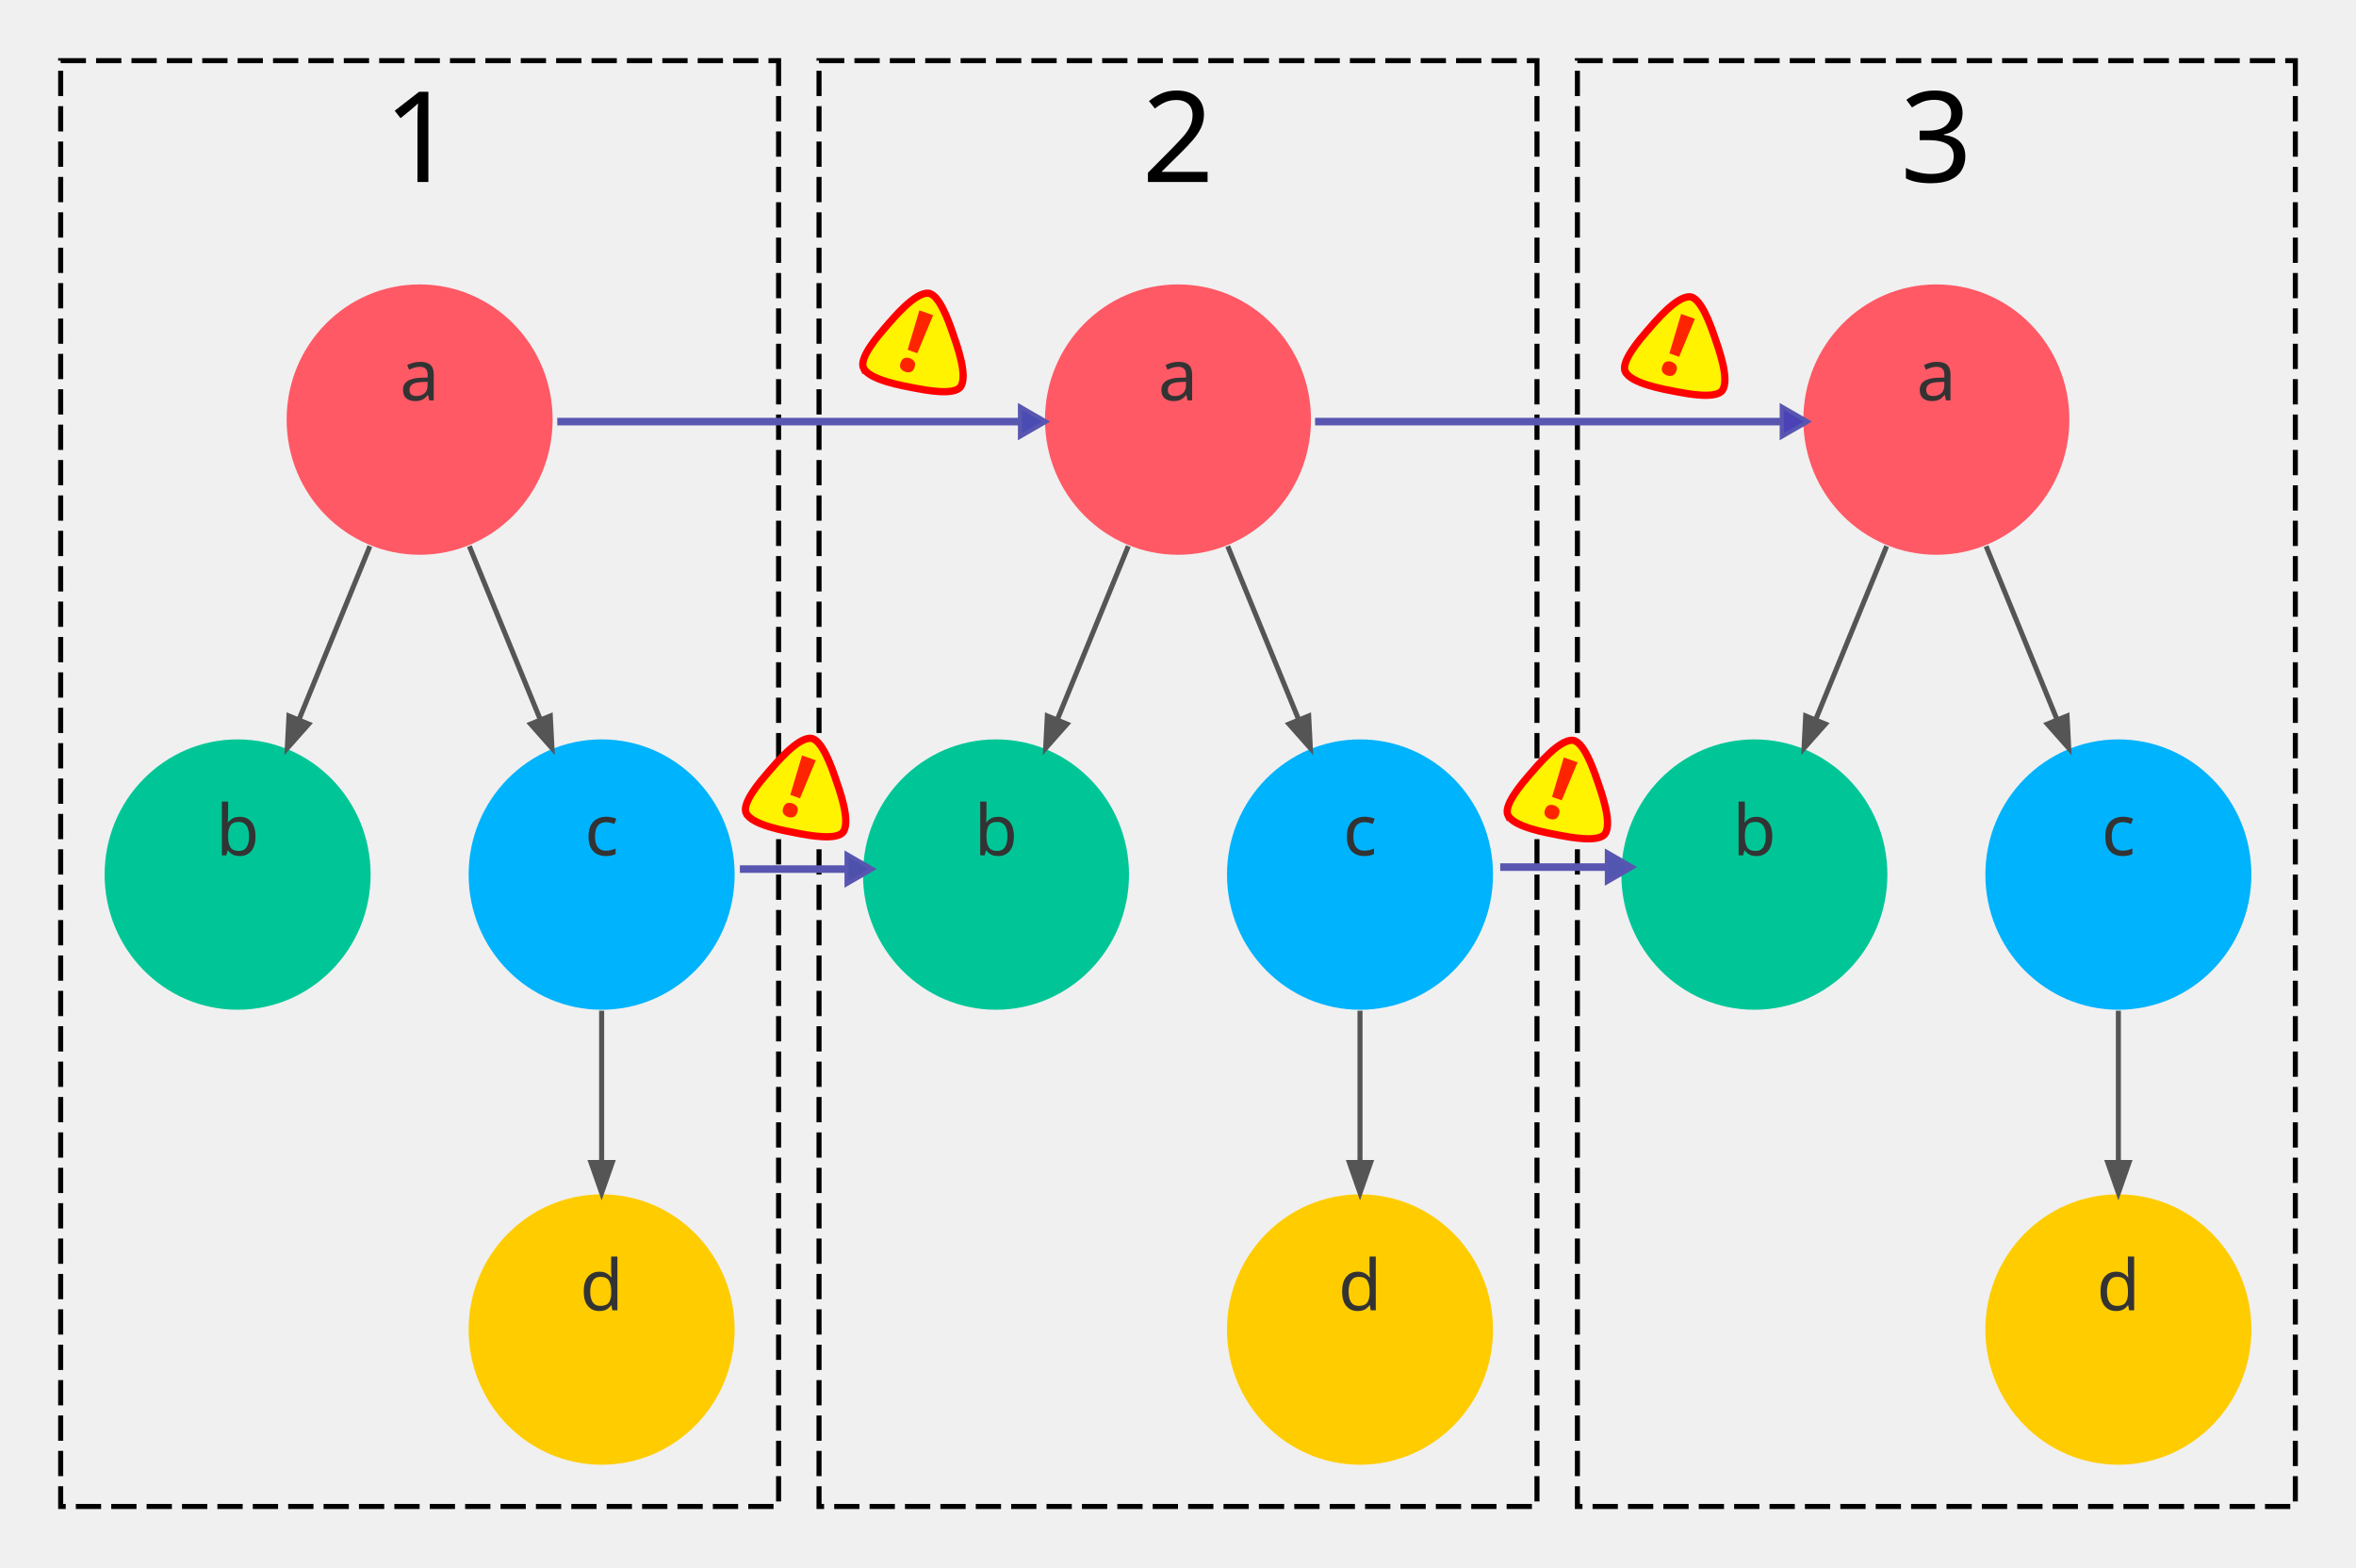
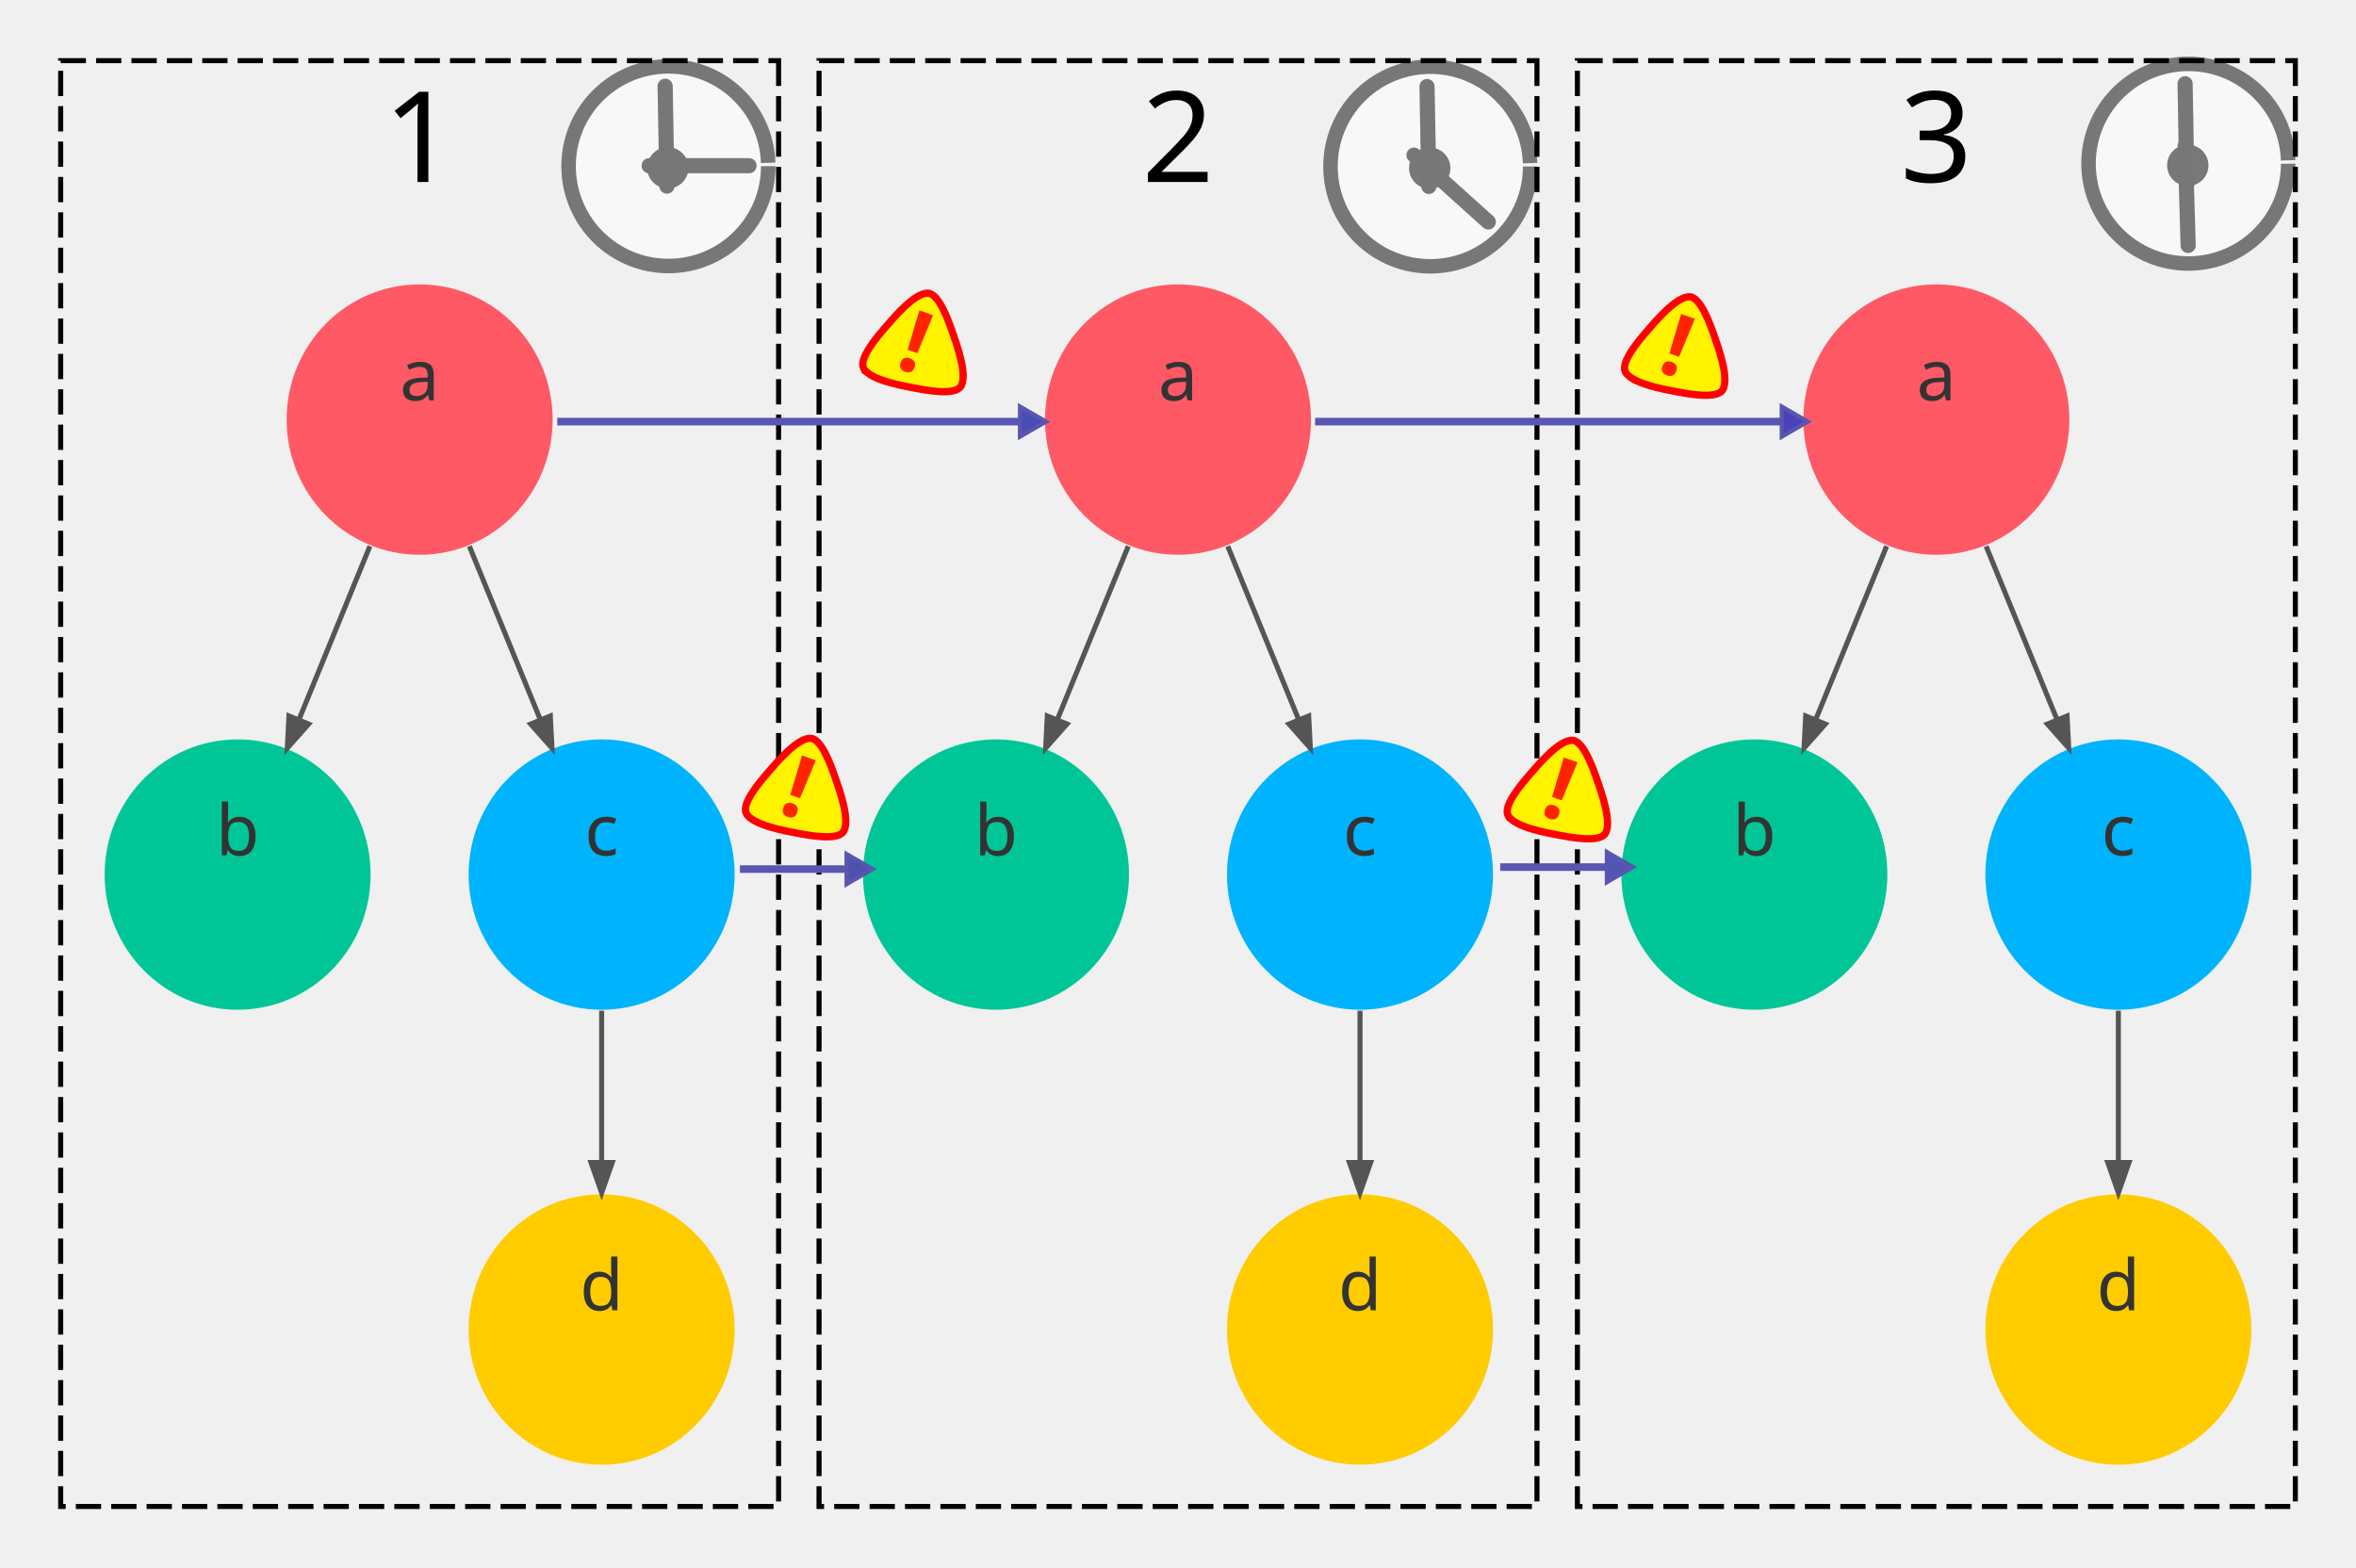
<svg xmlns="http://www.w3.org/2000/svg" width="466pt" height="310pt" viewBox="0.00 0.00 466.00 310.00" version="1.1" id="svg227">
  <defs id="defs231">
    <marker orient="auto" refY="0.0" refX="0.0" id="marker1969" style="overflow:visible">
      <path id="path1967" d="M 5.77,0.0 L -2.88,5.0 L -2.88,-5.0 L 5.77,0.0 z " style="fill-rule:evenodd;stroke:#5856b1;stroke-width:1pt;stroke-opacity:1;fill:#4e51ab;fill-opacity:1" transform="scale(0.4)" />
    </marker>
    <marker style="overflow:visible" id="marker1404" refX="0.0" refY="0.0" orient="auto">
      <path transform="scale(0.4)" style="fill-rule:evenodd;stroke:#5856b1;stroke-width:1pt;stroke-opacity:1;fill:#4b42b7;fill-opacity:1" d="M 5.77,0.0 L -2.88,5.0 L -2.88,-5.0 L 5.77,0.0 z " id="path1402" />
    </marker>
    <marker orient="auto" refY="0.0" refX="0.0" id="TriangleOutM" style="overflow:visible">
      <path id="path1069" d="M 5.77,0.0 L -2.88,5.0 L -2.88,-5.0 L 5.77,0.0 z " style="fill-rule:evenodd;stroke:#5856b1;stroke-width:1pt;stroke-opacity:1;fill:#4b4cb3;fill-opacity:1" transform="scale(0.4)" />
    </marker>
    <marker style="overflow:visible" id="marker1296" refX="0.0" refY="0.0" orient="auto">
      <path transform="scale(0.8)" style="fill-rule:evenodd;stroke:#000000;stroke-width:1pt;stroke-opacity:1;fill:#000000;fill-opacity:1" d="M 5.77,0.0 L -2.88,5.0 L -2.88,-5.0 L 5.77,0.0 z " id="path1294" />
    </marker>
    <marker style="overflow:visible" id="marker1268" refX="0.0" refY="0.0" orient="auto">
      <path transform="scale(0.8)" style="fill-rule:evenodd;stroke:#000000;stroke-width:1pt;stroke-opacity:1;fill:#000000;fill-opacity:1" d="M 5.77,0.0 L -2.88,5.0 L -2.88,-5.0 L 5.77,0.0 z " id="path1266" />
    </marker>
    <marker style="overflow:visible" id="marker1208" refX="0.0" refY="0.0" orient="auto">
      <path transform="scale(0.4)" style="fill-rule:evenodd;stroke:#000000;stroke-width:1pt;stroke-opacity:1;fill:#000000;fill-opacity:1" d="M 5.77,0.0 L -2.88,5.0 L -2.88,-5.0 L 5.77,0.0 z " id="path1206" />
    </marker>
    <marker orient="auto" refY="0" refX="0" id="marker1969-9" style="overflow:visible">
      <path id="path1967-8" d="M 5.77,0 -2.88,5 V -5 Z" style="fill:#5157b1;fill-opacity:1;fill-rule:evenodd;stroke:#5856b1;stroke-width:1pt;stroke-opacity:1" transform="scale(0.4)" />
    </marker>
  </defs>
  <polygon style="fill:none;stroke:none" id="polygon4" points="463,-306 463,5 -4,5 -4,-306 " transform="translate(4,306)" />
  <g class="cluster" id="clust1" transform="translate(4,306)">
    <polygon style="fill:none;stroke:#000000;stroke-dasharray:5, 2" id="polygon8" points="150,-294 150,-8 8,-8 8,-294 " />
    <text style="font-size:25px;font-family:sans;text-anchor:middle" id="text10" font-size="25.00" y="-270" x="79">1</text>
  </g>
  <g class="cluster" id="clust2" transform="translate(4,306)">
    <polygon style="fill:none;stroke:#000000;stroke-dasharray:5, 2" id="polygon15" points="300,-294 300,-8 158,-8 158,-294 " />
    <text style="font-size:25px;font-family:sans;text-anchor:middle" id="text17" font-size="25.00" y="-270" x="229">2</text>
  </g>
  <g class="cluster" id="clust3" transform="translate(4,306)">
    <polygon style="fill:none;stroke:#000000;stroke-dasharray:5, 2" id="polygon22" points="450,-294 450,-8 308,-8 308,-294 " />
    <text style="font-size:25px;font-family:sans;text-anchor:middle" id="text24" font-size="25.00" y="-270" x="379">3</text>
  </g>
  <ellipse cx="83" cy="83" rx="26.308" ry="26.741" id="ellipse29" style="fill:#ff5966;stroke:none" />
  <text x="83" y="79.2" font-size="14.00" id="text31" style="font-size:14px;font-family:sans;text-anchor:middle;fill:#333333">a</text>
  <ellipse cx="47" cy="173" rx="26.308" ry="26.741" id="ellipse38" style="fill:#00c697;stroke:none" />
  <text x="47" y="169.2" font-size="14.00" id="text40" style="font-size:14px;font-family:sans;text-anchor:middle;fill:#333333">b</text>
  <g class="edge" id="edge2" transform="translate(4,306)">
    <path style="fill:none;stroke:#555555" id="path47" d="m 69.163,-197.954 c -4.326,10.574 -9.449,23.098 -14.011,34.249" />
    <polygon style="fill:#555555;stroke:#555555" id="polygon49" points="53.154,-164.366 57.041,-162.775 52.825,-158.017 " />
  </g>
  <ellipse cx="119" cy="173" rx="26.308" ry="26.741" id="ellipse54" style="fill:#00b3fd;stroke:none" />
  <text x="119" y="169.2" font-size="14.00" id="text56" style="font-size:14px;font-family:sans;text-anchor:middle;fill:#333333">c</text>
  <g class="edge" id="edge3" transform="translate(4,306)">
    <path style="fill:none;stroke:#555555" id="path63" d="m 88.837,-197.954 c 4.326,10.574 9.449,23.098 14.011,34.249" />
    <polygon style="fill:#555555;stroke:#555555" id="polygon65" points="100.959,-162.775 104.847,-164.366 105.175,-158.017 " />
  </g>
  <ellipse cx="233" cy="83" rx="26.308" ry="26.741" id="ellipse70" style="fill:#ff5966;stroke:none" />
  <text x="233" y="79.2" font-size="14.00" id="text72" style="font-size:14px;font-family:sans;text-anchor:middle;fill:#333333">a</text>
  <ellipse cx="119" cy="263" rx="26.308" ry="26.741" id="ellipse86" style="fill:#ffcc00;stroke:none" />
  <text x="119" y="259.2" font-size="14.00" id="text88" style="font-size:14px;font-family:sans;text-anchor:middle;fill:#333333">d</text>
  <g class="edge" id="edge1" transform="translate(4,306)">
    <path style="fill:none;stroke:#555555" id="path95" d="m 115,-106.073 c 0,9.405 0,20.142 0,30.013" />
    <polygon style="fill:#555555;stroke:#555555" id="polygon97" points="112.9,-76.046 117.1,-76.046 115,-70.046 " />
  </g>
  <ellipse cx="197" cy="173" rx="26.308" ry="26.741" id="ellipse102" style="fill:#00c697;stroke:none" />
  <text x="197" y="169.2" font-size="14.00" id="text104" style="font-size:14px;font-family:sans;text-anchor:middle;fill:#333333">b</text>
  <g class="edge" id="edge5" transform="translate(4,306)">
    <path style="fill:none;stroke:#555555" id="path118" d="m 219.163,-197.954 c -4.326,10.574 -9.449,23.098 -14.011,34.249" />
    <polygon style="fill:#555555;stroke:#555555" id="polygon120" points="203.153,-164.366 207.041,-162.775 202.825,-158.017 " />
  </g>
  <ellipse cx="269" cy="173" rx="26.308" ry="26.741" id="ellipse125" style="fill:#00b3fd;stroke:none" />
  <text x="269" y="169.2" font-size="14.00" id="text127" style="font-size:14px;font-family:sans;text-anchor:middle;fill:#333333">c</text>
  <g class="edge" id="edge6" transform="translate(4,306)">
    <path style="fill:none;stroke:#555555" id="path134" d="m 238.837,-197.954 c 4.326,10.574 9.449,23.098 14.011,34.249" />
    <polygon style="fill:#555555;stroke:#555555" id="polygon136" points="250.959,-162.775 254.847,-164.366 255.175,-158.017 " />
  </g>
  <ellipse cx="383" cy="83" rx="26.308" ry="26.741" id="ellipse141" style="fill:#ff5966;stroke:none" />
  <text x="383" y="79.2" font-size="14.00" id="text143" style="font-size:14px;font-family:sans;text-anchor:middle;fill:#333333">a</text>
  <ellipse cx="269" cy="263" rx="26.308" ry="26.741" id="ellipse157" style="fill:#ffcc00;stroke:none" />
  <text x="269" y="259.2" font-size="14.00" id="text159" style="font-size:14px;font-family:sans;text-anchor:middle;fill:#333333">d</text>
  <g class="edge" id="edge4" transform="translate(4,306)">
    <path style="fill:none;stroke:#555555" id="path166" d="m 265,-106.073 c 0,9.405 0,20.142 0,30.013" />
    <polygon style="fill:#555555;stroke:#555555" id="polygon168" points="262.9,-76.046 267.1,-76.046 265,-70.046 " />
  </g>
  <ellipse cx="347" cy="173" rx="26.308" ry="26.741" id="ellipse173" style="fill:#00c697;stroke:none" />
  <text x="347" y="169.2" font-size="14.00" id="text175" style="font-size:14px;font-family:sans;text-anchor:middle;fill:#333333">b</text>
  <g class="edge" id="edge8" transform="translate(4,306)">
    <path style="fill:none;stroke:#555555" id="path189" d="m 369.163,-197.954 c -4.326,10.574 -9.449,23.098 -14.011,34.249" />
    <polygon style="fill:#555555;stroke:#555555" id="polygon191" points="353.153,-164.366 357.041,-162.775 352.825,-158.017 " />
  </g>
  <ellipse cx="419" cy="173" rx="26.308" ry="26.741" id="ellipse196" style="fill:#00b3fd;stroke:none" />
  <text x="419" y="169.2" font-size="14.00" id="text198" style="font-size:14px;font-family:sans;text-anchor:middle;fill:#333333">c</text>
  <g class="edge" id="edge9" transform="translate(4,306)">
    <path style="fill:none;stroke:#555555" id="path205" d="m 388.837,-197.954 c 4.326,10.574 9.449,23.098 14.011,34.249" />
    <polygon style="fill:#555555;stroke:#555555" id="polygon207" points="400.959,-162.775 404.847,-164.366 405.175,-158.017 " />
  </g>
  <ellipse cx="419" cy="263" rx="26.308" ry="26.741" id="ellipse212" style="fill:#ffcc00;stroke:none" />
  <text x="419" y="259.2" font-size="14.00" id="text214" style="font-size:14px;font-family:sans;text-anchor:middle;fill:#333333">d</text>
  <g class="edge" id="edge7" transform="translate(4,306)">
    <path style="fill:none;stroke:#555555" id="path221" d="m 415,-106.073 c 0,9.405 0,20.142 0,30.013" />
    <polygon style="fill:#555555;stroke:#555555" id="polygon223" points="412.9,-76.046 417.1,-76.046 415,-70.046 " />
  </g>
  <g id="g951-7" transform="matrix(0.5630601,0,0,0.5630601,196.857,25.66637)">
    <path transform="rotate(59.46961,-27.45446,80.49554)" d="m -34.226,98.35 c -3.849,-0.284 -7.151,-10.065 -8.388,-13.721 -1.491,-4.408 -5.363,-15.344 -2.746,-19.192 2.171,-3.191 12.292,-1.161 16.076,-0.404 4.562,0.913 15.97,3.028 17.993,7.218 1.678,3.476 -5.141,11.225 -7.688,14.124 -3.072,3.495 -10.607,12.317 -15.247,11.974 z" id="path946-4" style="opacity:1;fill:#fff300;fill-opacity:1;stroke:#ff0000;stroke-width:2.55;stroke-miterlimit:4;stroke-dasharray:none;stroke-opacity:1" />
    <text transform="rotate(19.60258)" id="text902-5-0" y="90.337" x="-5.611" style="font-style:normal;font-variant:normal;font-weight:bold;font-stretch:normal;font-size:30.297px;line-height:1.25;font-family:'Titillium Web';-inkscape-font-specification:'Titillium Web Bold';letter-spacing:0px;word-spacing:0px;fill:#ff2400;fill-opacity:1;stroke:none;stroke-width:0.568" xml:space="preserve">
      <tspan style="fill:#ff2400;fill-opacity:1;stroke-width:0.568" y="90.337" x="-5.611" id="tspan900-3-3">!</tspan>
    </text>
  </g>
  <g id="g951-75" transform="matrix(0.5630601,0,0,0.5630601,347.5295,26.37957)">
    <path transform="rotate(59.46961,-27.45446,80.49554)" d="m -34.226,98.35 c -3.849,-0.284 -7.151,-10.065 -8.388,-13.721 -1.491,-4.408 -5.363,-15.344 -2.746,-19.192 2.171,-3.191 12.292,-1.161 16.076,-0.404 4.562,0.913 15.97,3.028 17.993,7.218 1.678,3.476 -5.141,11.225 -7.688,14.124 -3.072,3.495 -10.607,12.317 -15.247,11.974 z" id="path946-2" style="opacity:1;fill:#fff300;fill-opacity:1;stroke:#ff0000;stroke-width:2.55;stroke-miterlimit:4;stroke-dasharray:none;stroke-opacity:1" />
    <text transform="rotate(19.60258)" id="text902-5-9" y="90.337" x="-5.611" style="font-style:normal;font-variant:normal;font-weight:bold;font-stretch:normal;font-size:30.297px;line-height:1.25;font-family:'Titillium Web';-inkscape-font-specification:'Titillium Web Bold';letter-spacing:0px;word-spacing:0px;fill:#ff2400;fill-opacity:1;stroke:none;stroke-width:0.568" xml:space="preserve">
      <tspan style="fill:#ff2400;fill-opacity:1;stroke-width:0.568" y="90.337" x="-5.611" id="tspan900-3-8">!</tspan>
    </text>
  </g>
  <g id="g951-6" transform="matrix(0.5630601,0,0,0.5630601,173.6463,113.7146)">
    <path transform="rotate(59.46961,-27.45446,80.49554)" d="m -34.226,98.35 c -3.849,-0.284 -7.151,-10.065 -8.388,-13.721 -1.491,-4.408 -5.363,-15.344 -2.746,-19.192 2.171,-3.191 12.292,-1.161 16.076,-0.404 4.562,0.913 15.97,3.028 17.993,7.218 1.678,3.476 -5.141,11.225 -7.688,14.124 -3.072,3.495 -10.607,12.317 -15.247,11.974 z" id="path946-6" style="opacity:1;fill:#fff300;fill-opacity:1;stroke:#ff0000;stroke-width:2.55;stroke-miterlimit:4;stroke-dasharray:none;stroke-opacity:1" />
    <text transform="rotate(19.60258)" id="text902-5-5" y="90.337" x="-5.611" style="font-style:normal;font-variant:normal;font-weight:bold;font-stretch:normal;font-size:30.297px;line-height:1.25;font-family:'Titillium Web';-inkscape-font-specification:'Titillium Web Bold';letter-spacing:0px;word-spacing:0px;fill:#ff2400;fill-opacity:1;stroke:none;stroke-width:0.568" xml:space="preserve">
      <tspan style="fill:#ff2400;fill-opacity:1;stroke-width:0.568" y="90.337" x="-5.611" id="tspan900-3-2">!</tspan>
    </text>
  </g>
  <g id="g951-3" transform="matrix(0.5630601,0,0,0.5630601,324.3189,114.108)">
    <path transform="rotate(59.46961,-27.45446,80.49554)" d="m -34.226,98.35 c -3.849,-0.284 -7.151,-10.065 -8.388,-13.721 -1.491,-4.408 -5.363,-15.344 -2.746,-19.192 2.171,-3.191 12.292,-1.161 16.076,-0.404 4.562,0.913 15.97,3.028 17.993,7.218 1.678,3.476 -5.141,11.225 -7.688,14.124 -3.072,3.495 -10.607,12.317 -15.247,11.974 z" id="path946-9" style="opacity:1;fill:#fff300;fill-opacity:1;stroke:#ff0000;stroke-width:2.55;stroke-miterlimit:4;stroke-dasharray:none;stroke-opacity:1" />
    <text transform="rotate(19.60258)" id="text902-5-7" y="90.337" x="-5.611" style="font-style:normal;font-variant:normal;font-weight:bold;font-stretch:normal;font-size:30.297px;line-height:1.25;font-family:'Titillium Web';-inkscape-font-specification:'Titillium Web Bold';letter-spacing:0px;word-spacing:0px;fill:#ff2400;fill-opacity:1;stroke:none;stroke-width:0.568" xml:space="preserve">
      <tspan style="fill:#ff2400;fill-opacity:1;stroke-width:0.568" y="90.337" x="-5.611" id="tspan900-3-0">!</tspan>
    </text>
  </g>
  <path style="fill:#4b4cb3;stroke:#5856b1;stroke-width:1.5;stroke-linecap:butt;stroke-linejoin:miter;stroke-miterlimit:4;stroke-dasharray:none;stroke-opacity:1;marker-end:url(#TriangleOutM);fill-opacity:1" d="m 110.226,83.401 h 93.236 v 0 0 0" id="path115" />
  <path style="fill:#4b42b7;stroke:#5856b1;stroke-width:1.5;stroke-linecap:butt;stroke-linejoin:miter;stroke-miterlimit:4;stroke-dasharray:none;stroke-opacity:1;marker-end:url(#marker1404);fill-opacity:1" d="m 260.112,83.401 h 94.023 v 0" id="path117" />
  <path style="fill:#4e51ab;stroke:#5856b1;stroke-width:1.5;stroke-linecap:butt;stroke-linejoin:miter;stroke-opacity:1;marker-end:url(#marker1969);stroke-miterlimit:4;stroke-dasharray:none;fill-opacity:1" d="m 146.345,171.916 h 22.817" id="path1929" />
  <path style="fill:#5157b1;stroke:#5856b1;stroke-width:1.5;stroke-linecap:butt;stroke-linejoin:miter;stroke-miterlimit:4;stroke-dasharray:none;stroke-opacity:1;marker-end:url(#marker1969-9);fill-opacity:1" d="m 296.732,171.523 h 22.817" id="path1929-0" />
+   <g id="g5720" style="opacity:0.507">
+     <g transform="translate(224.6468,-14.3453)" id="g5691" style="">
+       <path style="opacity:1;fill:#ffffff;fill-opacity:1;stroke:#000000;stroke-width:2.868;stroke-linecap:butt;stroke-linejoin:round;stroke-miterlimit:4;stroke-dasharray:none;stroke-dashoffset:0;stroke-opacity:1" id="path5586" d="M -72.694,47.218 A 19.746,19.746 0 0 1 -92.274,66.963 19.746,19.746 0 0 1 -112.182,47.55 19.746,19.746 0 0 1 -92.937,27.478 19.746,19.746 0 0 1 -72.705,46.555" />
+       <path style="opacity:1;fill:#030000;fill-opacity:1;stroke:none;stroke-width:4.795;stroke-linecap:butt;stroke-linejoin:round;stroke-miterlimit:4;stroke-dasharray:none;stroke-dashoffset:0;stroke-opacity:1" id="path5632" d="m -88.468,47.544 a 4.087,4.087 0 0 1 -4.053,4.087 4.087,4.087 0 0 1 -4.121,-4.018 4.087,4.087 0 0 1 3.984,-4.154 4.087,4.087 0 0 1 4.188,3.948" />
+       <path style="fill:none;stroke:#000000;stroke-width:3;stroke-linecap:round;stroke-linejoin:miter;stroke-miterlimit:4;stroke-dasharray:none;stroke-opacity:1" d="m -96.249,47.123 h 19.751" id="path5634" />
+       <path style="fill:none;stroke:#000000;stroke-width:3;stroke-linecap:round;stroke-linejoin:miter;stroke-miterlimit:4;stroke-dasharray:none;stroke-opacity:1" d="m -92.733,51.155 -0.356,-19.747" id="path5634-2" />
+     </g>
+     <g transform="translate(372.7566,-83.45296)" id="g5697" style="">
+       <path style="opacity:1;fill:#ffffff;fill-opacity:1;stroke:#000000;stroke-width:2.868;stroke-linecap:butt;stroke-linejoin:round;stroke-miterlimit:4;stroke-dasharray:none;stroke-dashoffset:0;stroke-opacity:1" id="path5586-7" d="m -70.105,116.389 a 19.746,19.746 0 0 1 -19.58,19.745 19.746,19.746 0 0 1 -19.909,-19.413 19.746,19.746 0 0 1 19.246,-20.071 19.746,19.746 0 0 1 20.232,19.076" />
+       <path style="opacity:1;fill:#030000;fill-opacity:1;stroke:none;stroke-width:4.795;stroke-linecap:butt;stroke-linejoin:round;stroke-miterlimit:4;stroke-dasharray:none;stroke-dashoffset:0;stroke-opacity:1" id="path5632-7" d="m -85.879,116.715 a 4.087,4.087 0 0 1 -4.053,4.087 4.087,4.087 0 0 1 -4.121,-4.018 4.087,4.087 0 0 1 3.984,-4.154 4.087,4.087 0 0 1 4.188,3.948" />
+       <path style="fill:none;stroke:#000000;stroke-width:3;stroke-linecap:round;stroke-linejoin:miter;stroke-miterlimit:4;stroke-dasharray:none;stroke-opacity:1" d="m -93.075,114.141 14.684,13.209" id="path5634-4" />
+       <path style="fill:none;stroke:#000000;stroke-width:3;stroke-linecap:round;stroke-linejoin:miter;stroke-miterlimit:4;stroke-dasharray:none;stroke-opacity:1" d="M -90.145,120.326 -90.501,100.579" id="path5634-2-2" />
+     </g>
+     <g transform="translate(525.1973,-145.2081)" id="g5703" style="">
+       <path style="opacity:1;fill:#ffffff;fill-opacity:1;stroke:#000000;stroke-width:2.868;stroke-linecap:butt;stroke-linejoin:round;stroke-miterlimit:4;stroke-dasharray:none;stroke-dashoffset:0;stroke-opacity:1" id="path5586-9" d="m -72.609,177.588 a 19.746,19.746 0 0 1 -19.58,19.745 19.746,19.746 0 0 1 -19.909,-19.413 19.746,19.746 0 0 1 19.246,-20.071 19.746,19.746 0 0 1 20.232,19.076" />
+       <path style="opacity:1;fill:#030000;fill-opacity:1;stroke:none;stroke-width:4.795;stroke-linecap:butt;stroke-linejoin:round;stroke-miterlimit:4;stroke-dasharray:none;stroke-dashoffset:0;stroke-opacity:1" id="path5632-6" d="m -88.383,177.914 a 4.087,4.087 0 0 1 -4.053,4.087 4.087,4.087 0 0 1 -4.121,-4.018 4.087,4.087 0 0 1 3.984,-4.154 4.087,4.087 0 0 1 4.188,3.948" />
+       <path style="fill:none;stroke:#000000;stroke-width:3;stroke-linecap:round;stroke-linejoin:miter;stroke-miterlimit:4;stroke-dasharray:none;stroke-opacity:1" d="m -92.976,174.02 0.577,19.742" id="path5634-7" />
+       <path style="fill:none;stroke:#000000;stroke-width:3;stroke-linecap:round;stroke-linejoin:miter;stroke-miterlimit:4;stroke-dasharray:none;stroke-opacity:1" d="m -92.648,181.525 -0.356,-19.747" id="path5634-2-3" />
+     </g>
+   </g>
</svg>
